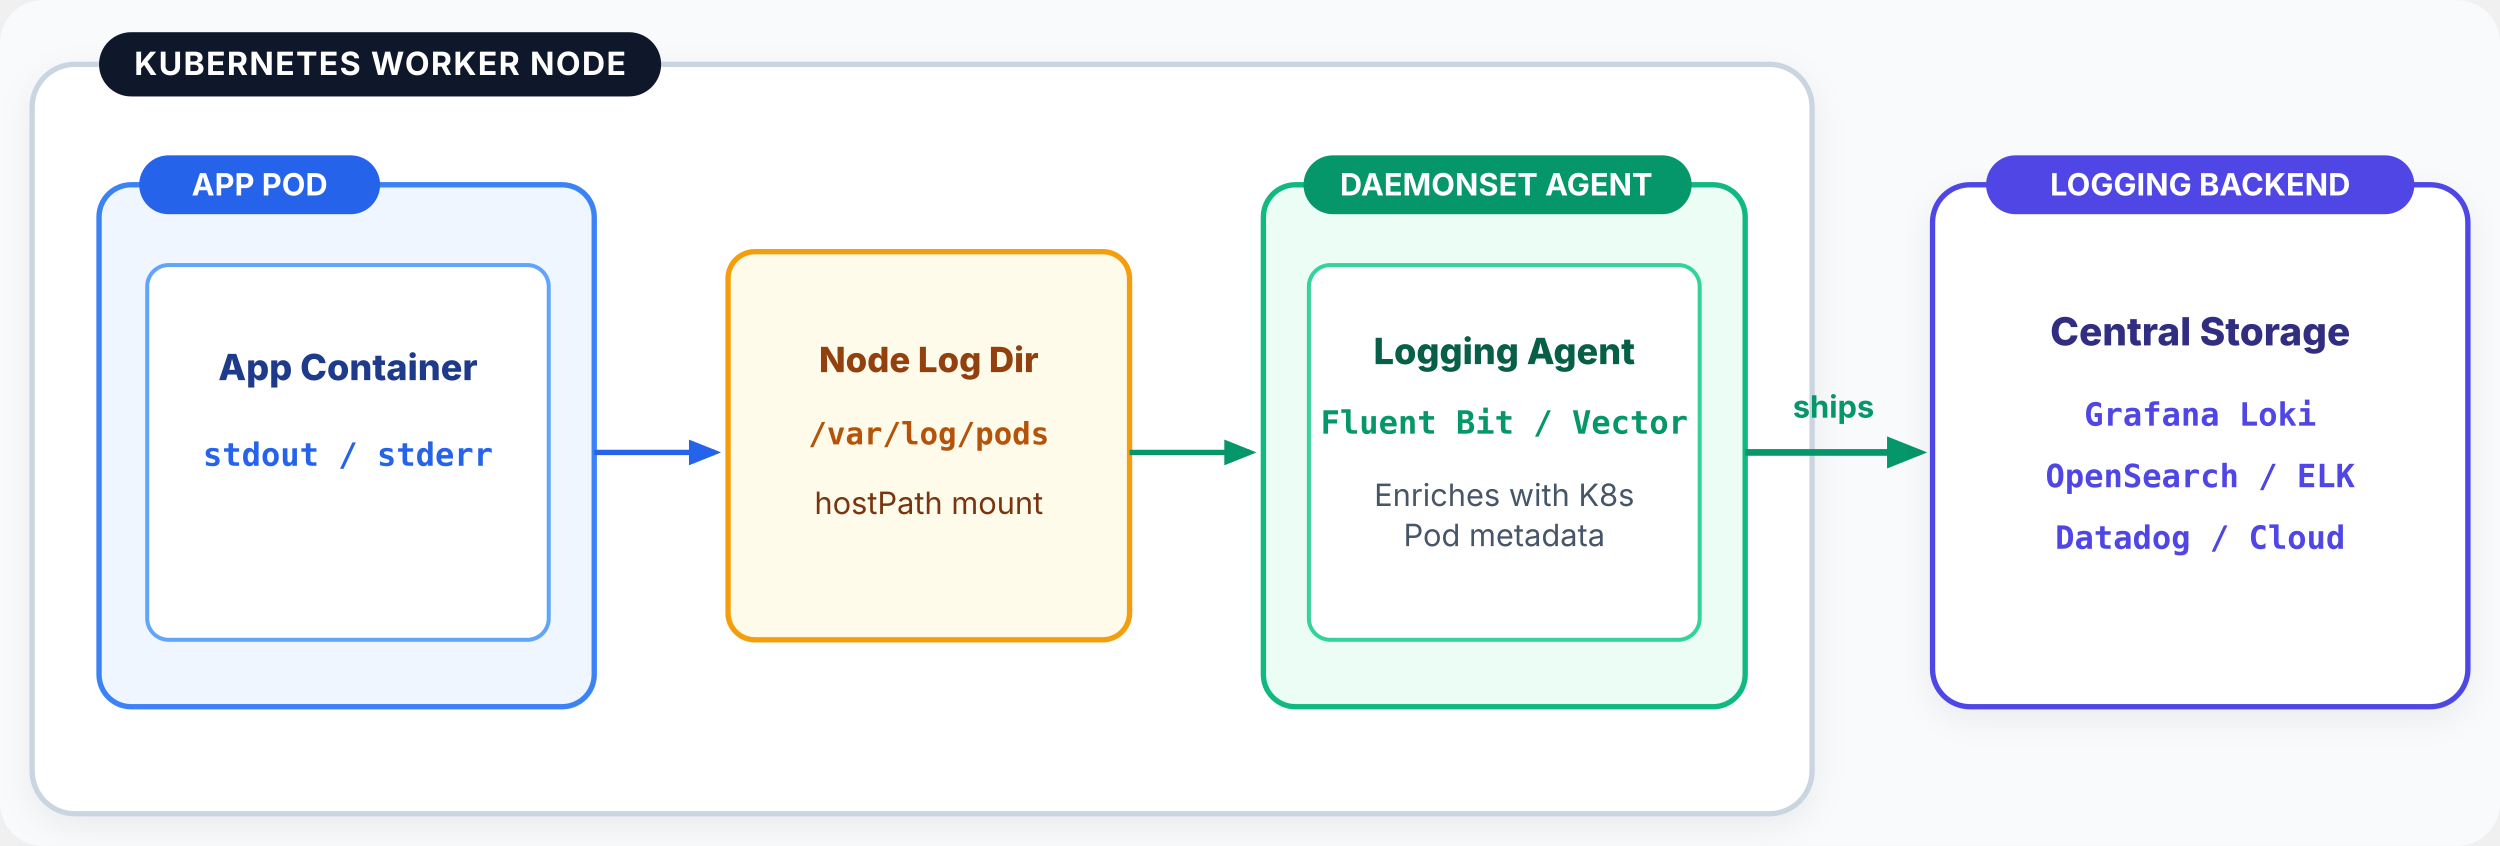
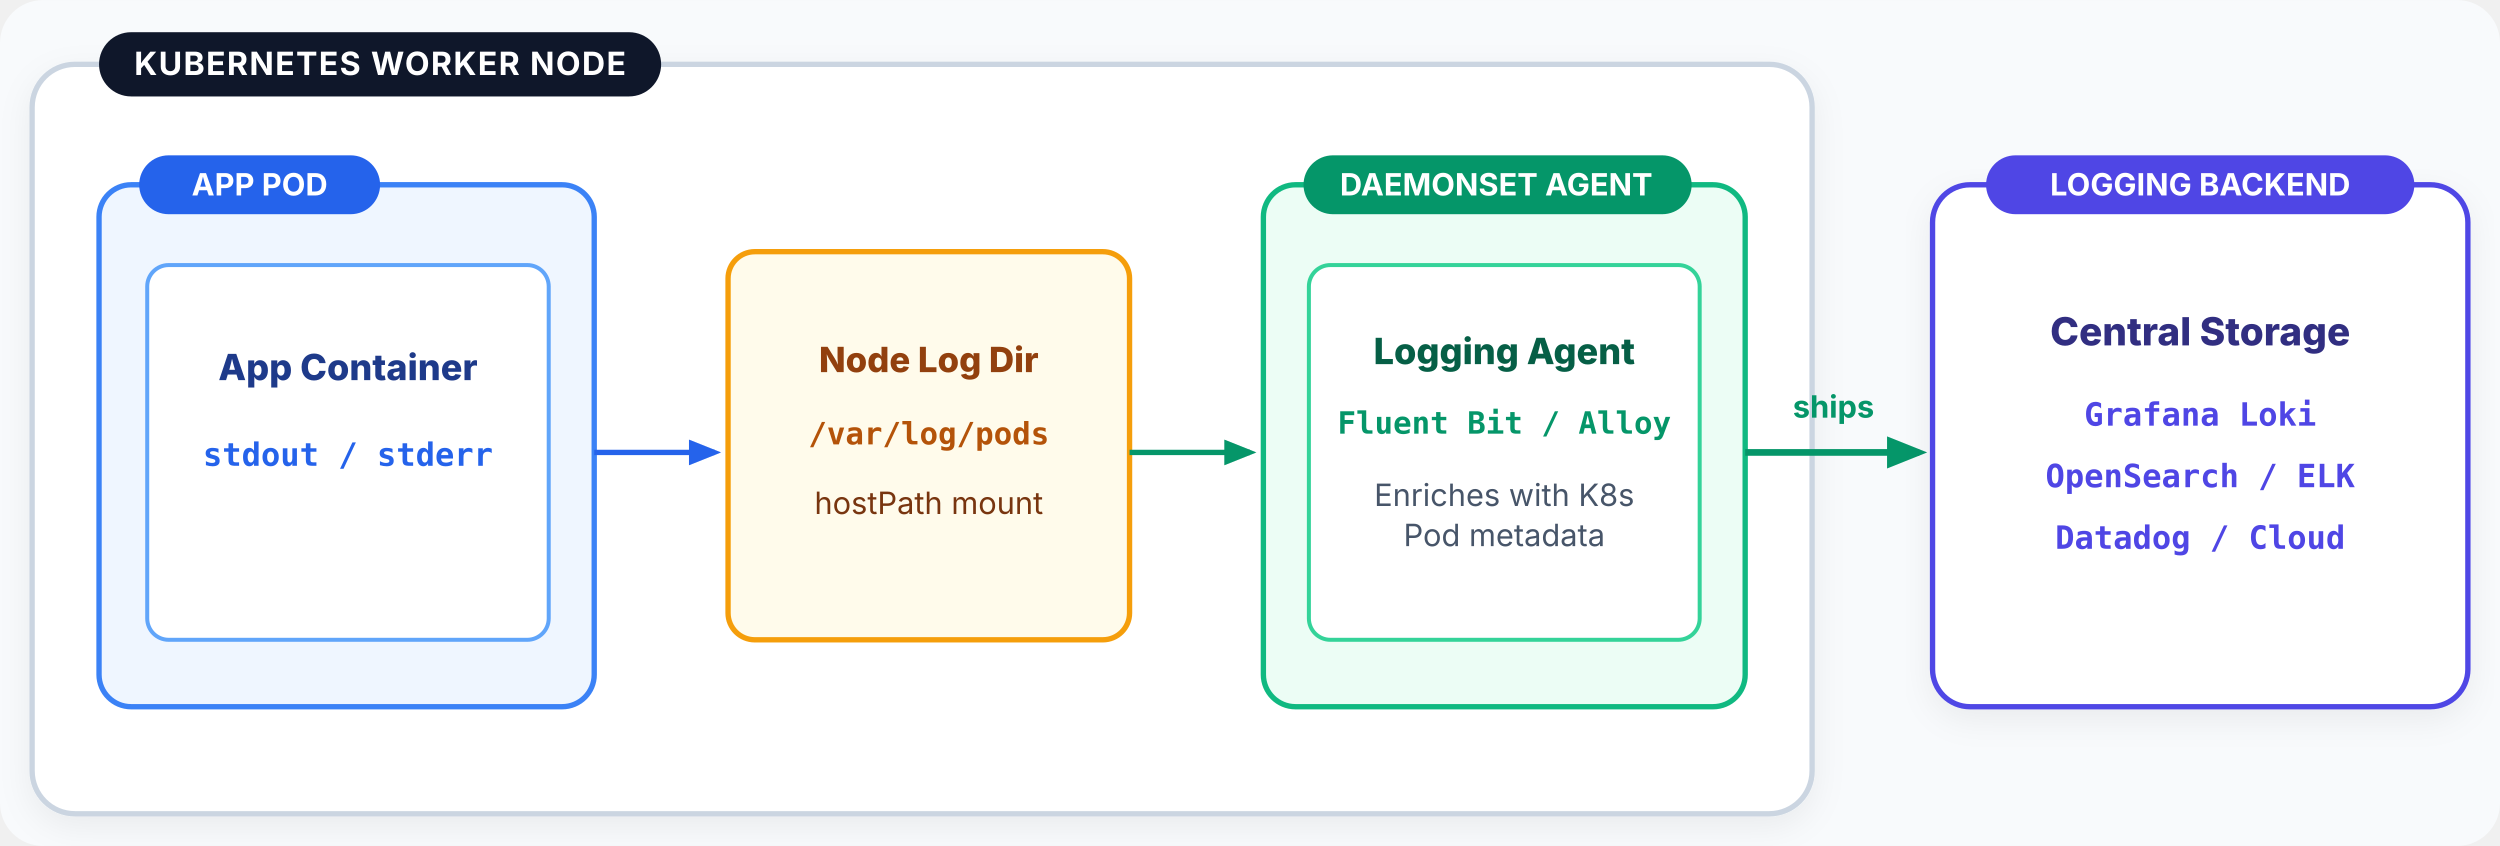
<svg xmlns="http://www.w3.org/2000/svg" viewBox="13 6 934 316" width="1120" height="379" font-family="'Inter', -apple-system, BlinkMacSystemFont, sans-serif">
  <defs>
    <filter id="shadow" x="-5%" y="-5%" width="110%" height="115%">
      <feDropShadow dx="0" dy="4" stdDeviation="6" flood-color="#0f172a" flood-opacity="0.06" />
    </filter>
    <marker id="arrowBlue" viewBox="0 0 10 10" refX="8" refY="5" markerWidth="6" markerHeight="6" orient="auto-start-reverse">
      <path d="M 0 1 L 10 5 L 0 9 z" fill="#2563eb" />
    </marker>
    <marker id="arrowGreen" viewBox="0 0 10 10" refX="8" refY="5" markerWidth="6" markerHeight="6" orient="auto-start-reverse">
      <path d="M 0 1 L 10 5 L 0 9 z" fill="#059669" />
    </marker>
  </defs>
  <rect x="13" y="6" width="934" height="316" rx="16" fill="#f8fafc" />
  <rect x="25" y="30" width="665" height="280" rx="16" fill="#ffffff" stroke="#cbd5e1" stroke-width="2" filter="url(#shadow)" />
  <rect x="50" y="18" width="210" height="24" rx="12" fill="#0f172a" />
  <text x="155" y="34" text-anchor="middle" font-size="12" font-weight="700" fill="#ffffff" letter-spacing="0.5">KUBERNETES WORKER NODE</text>
  <rect x="50" y="75" width="185" height="195" rx="12" fill="#eff6ff" stroke="#3b82f6" stroke-width="2" />
  <rect x="65" y="64" width="90" height="22" rx="11" fill="#2563eb" />
  <text x="110" y="79" text-anchor="middle" font-size="11.5" font-weight="700" fill="#ffffff">APP POD</text>
  <rect x="68" y="105" width="150" height="140" rx="8" fill="#ffffff" stroke="#60a5fa" stroke-width="1.5" />
  <text x="143" y="148" text-anchor="middle" font-size="13.5" font-weight="800" fill="#1e3a8a">App Container</text>
  <text x="143" y="180" text-anchor="middle" font-family="'JetBrains Mono', monospace" font-size="12" font-weight="700" fill="#2563eb">stdout / stderr</text>
  <line x1="235" y1="175" x2="280" y2="175" stroke="#2563eb" stroke-width="2" marker-end="url(#arrowBlue)" />
  <rect x="285" y="100" width="150" height="145" rx="10" fill="#fffbeb" stroke="#f59e0b" stroke-width="2" />
  <text x="360" y="145" text-anchor="middle" font-size="13" font-weight="800" fill="#92400e">Node Log Dir</text>
  <text x="360" y="172" text-anchor="middle" font-family="'JetBrains Mono', monospace" font-size="11.5" font-weight="700" fill="#b45309">/var/log/pods</text>
  <text x="360" y="198" text-anchor="middle" font-size="11.5" fill="#78350f">hostPath mount</text>
  <line x1="435" y1="175" x2="480" y2="175" stroke="#059669" stroke-width="2" marker-end="url(#arrowGreen)" />
  <rect x="485" y="75" width="180" height="195" rx="12" fill="#ecfdf5" stroke="#10b981" stroke-width="2" />
  <rect x="500" y="64" width="145" height="22" rx="11" fill="#059669" />
  <text x="572" y="79" text-anchor="middle" font-size="11.5" font-weight="700" fill="#ffffff">DAEMONSET AGENT</text>
  <rect x="502" y="105" width="146" height="140" rx="8" fill="#ffffff" stroke="#34d399" stroke-width="1.5" />
  <text x="575" y="142" text-anchor="middle" font-size="13.5" font-weight="800" fill="#065f46">Logging Agent</text>
-   <text x="575" y="168" text-anchor="middle" font-family="'JetBrains Mono', monospace" font-size="12" font-weight="700" fill="#059669">Fluent Bit / Vector</text>
+   <text x="575" y="168" text-anchor="middle" font-family="'JetBrains Mono', monospace" font-size="11.5" font-weight="700" fill="#059669">Fluent Bit / Alloy</text>
  <text x="575" y="195" text-anchor="middle" font-size="11.5" fill="#475569">Enriches with K8s</text>
  <text x="575" y="210" text-anchor="middle" font-size="11.5" fill="#475569">Pod metadata</text>
  <line x1="665" y1="175" x2="730" y2="175" stroke="#059669" stroke-width="2.5" marker-end="url(#arrowGreen)" />
  <text x="698" y="162" text-anchor="middle" font-size="11.5" font-weight="700" fill="#059669">ships</text>
  <rect x="735" y="75" width="200" height="195" rx="14" fill="#ffffff" stroke="#4f46e5" stroke-width="2" filter="url(#shadow)" />
  <rect x="755" y="64" width="160" height="22" rx="11" fill="#4f46e5" />
  <text x="835" y="79" text-anchor="middle" font-size="11.5" font-weight="700" fill="#ffffff">LOGGING BACKEND</text>
  <text x="835" y="135" text-anchor="middle" font-size="14.5" font-weight="800" fill="#312e81">Central Storage</text>
  <text x="835" y="165" text-anchor="middle" font-family="'JetBrains Mono', monospace" font-size="12" font-weight="700" fill="#4f46e5">Grafana Loki</text>
  <text x="835" y="188" text-anchor="middle" font-family="'JetBrains Mono', monospace" font-size="12" font-weight="700" fill="#4f46e5">OpenSearch / ELK</text>
  <text x="835" y="211" text-anchor="middle" font-family="'JetBrains Mono', monospace" font-size="12" font-weight="700" fill="#4f46e5">Datadog / Cloud</text>
</svg>
